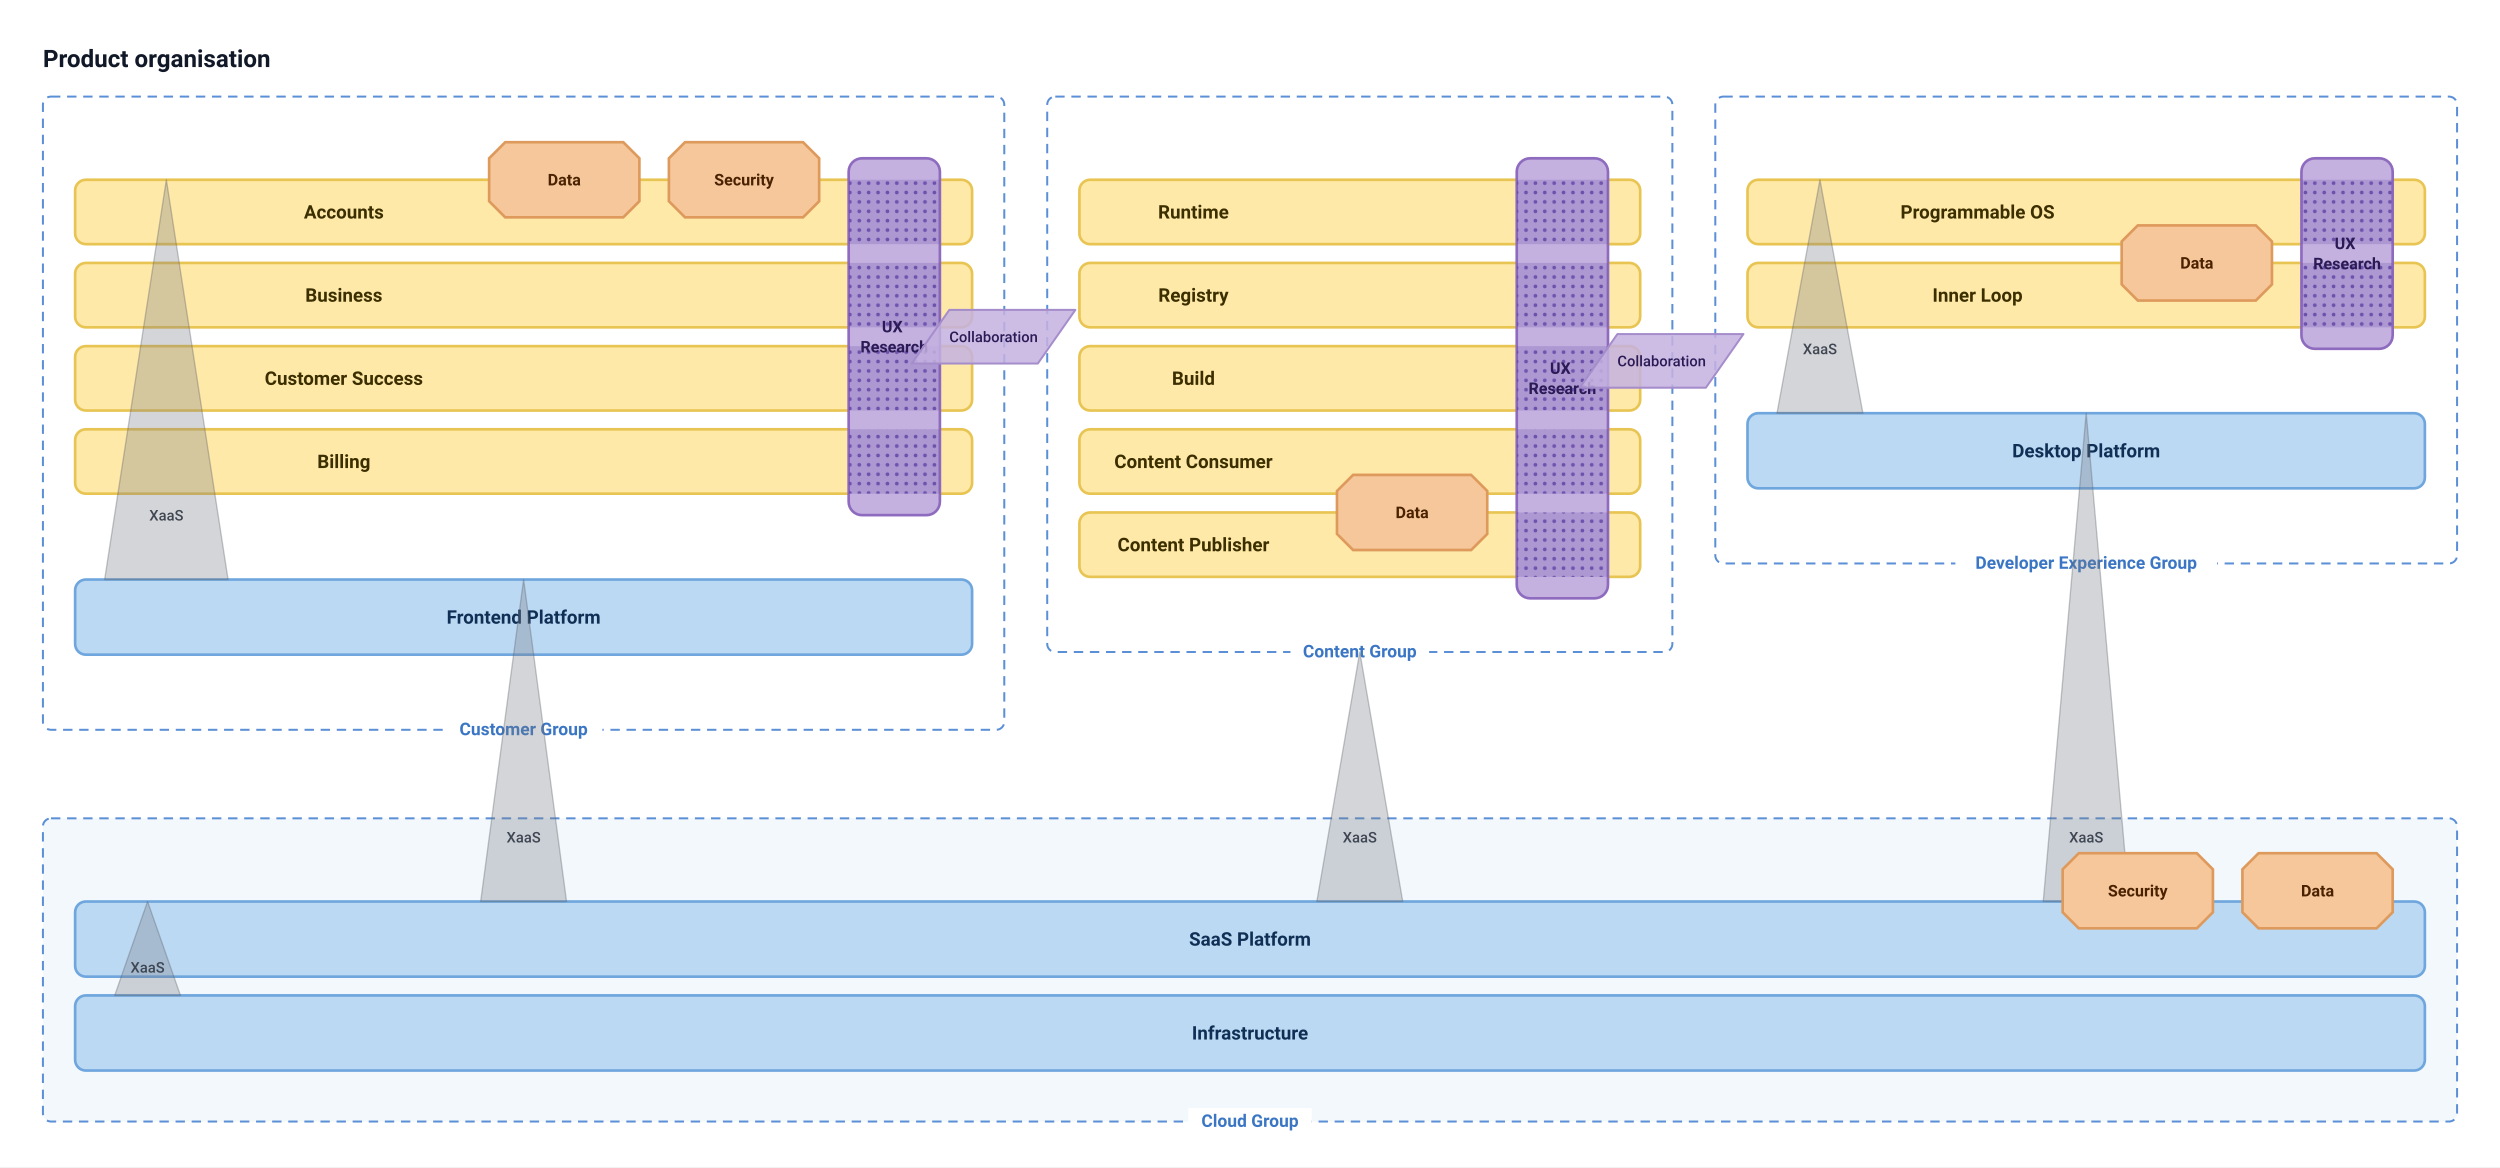
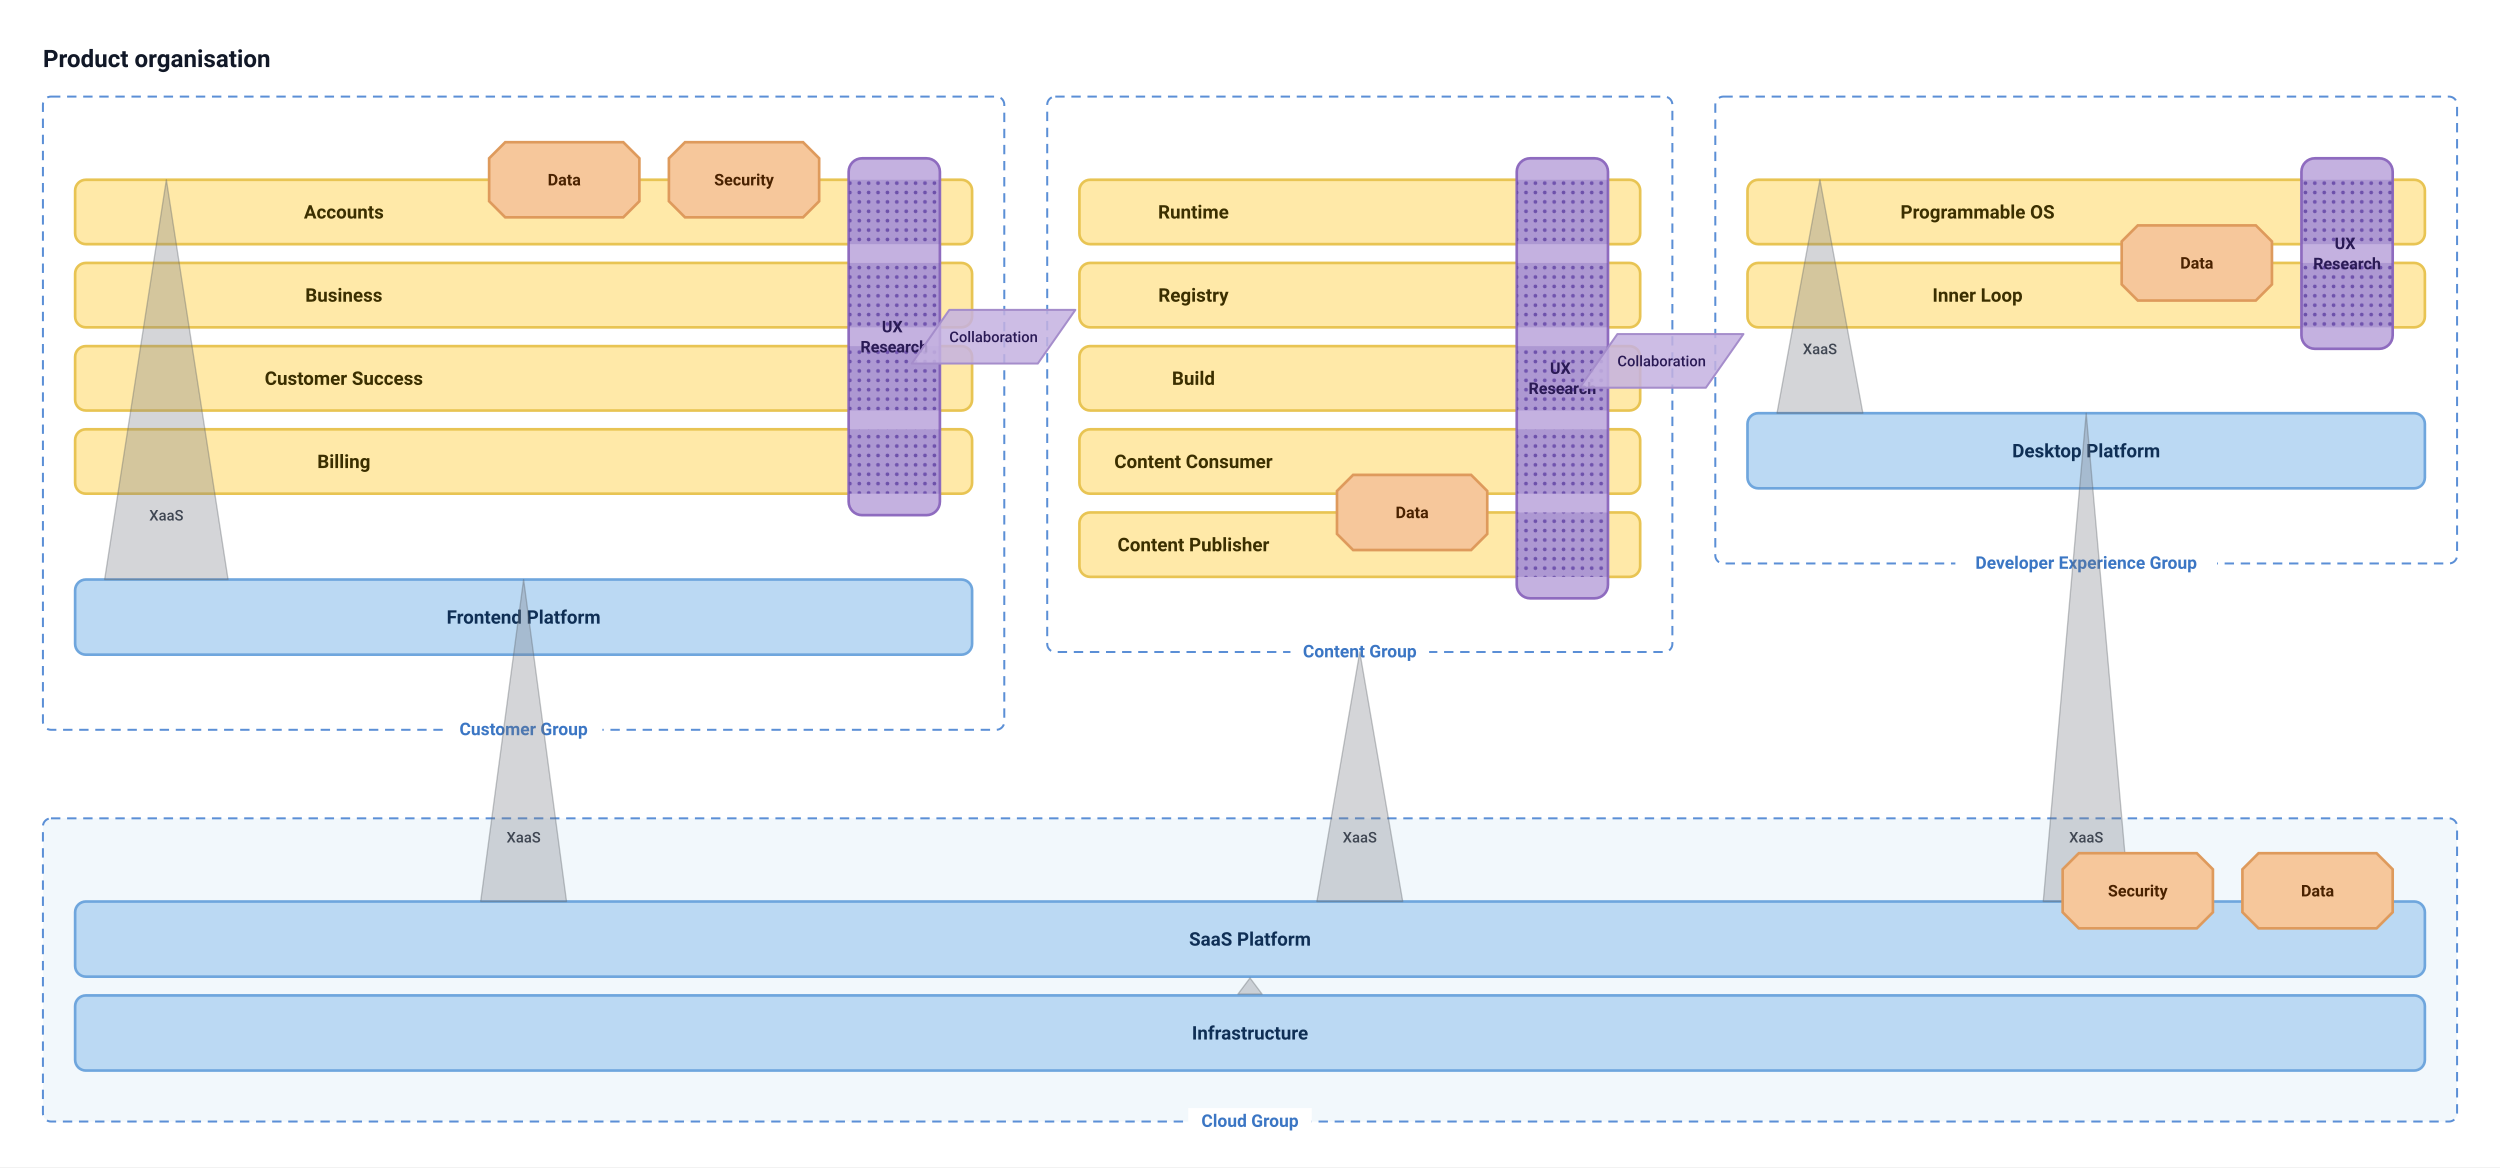
<svg xmlns="http://www.w3.org/2000/svg" width="1863.52" height="870" viewBox="0 0 1863.52 870" font-family="system-ui, -apple-system, &quot;Segoe UI&quot;, Roboto, Helvetica, Arial, sans-serif" role="img" aria-label="Product organisation" data-teamtopo="0.1.0">
  <defs>
    <pattern id="tt-dots" patternUnits="userSpaceOnUse" width="7" height="7">
      <rect width="7" height="7" fill="rgba(107,79,168,0.25)" />
      <circle cx="3.5" cy="3.5" r="1.4" fill="#6B4FA8" />
    </pattern>
  </defs>
  <rect width="1863.52" height="870" fill="#ffffff" class="tt-bg" />
  <text x="32" y="50" font-size="18" font-weight="700" fill="#111827">Product organisation</text>
  <g class="tt-frames">
    <g class="tt-frame tt-group" data-id="customer">
      <rect x="32" y="72" width="716.6" height="472" rx="6" fill="none" stroke="#5B8FD6" stroke-width="1.5" stroke-dasharray="7 5" />
      <rect x="331.6" y="534" width="117.4" height="20" fill="#ffffff" />
      <text x="390.3" y="548" text-anchor="middle" font-size="13" font-weight="600" fill="#3b76c4">Customer Group</text>
    </g>
    <g class="tt-frame tt-group" data-id="content">
      <rect x="780.6" y="72" width="466" height="414" rx="6" fill="none" stroke="#5B8FD6" stroke-width="1.5" stroke-dasharray="7 5" />
      <rect x="961.92" y="476" width="103.36" height="20" fill="#ffffff" />
      <text x="1013.6" y="490" text-anchor="middle" font-size="13" font-weight="600" fill="#3b76c4">Content Group</text>
    </g>
    <g class="tt-frame tt-group" data-id="devexp">
      <rect x="1278.6" y="72" width="552.92" height="348" rx="6" fill="none" stroke="#5B8FD6" stroke-width="1.5" stroke-dasharray="7 5" />
      <rect x="1457.555" y="410" width="195.01" height="20" fill="#ffffff" />
      <text x="1555.06" y="424" text-anchor="middle" font-size="13" font-weight="600" fill="#3b76c4">Developer Experience Group</text>
    </g>
    <g class="tt-frame tt-platform" data-id="cloud">
      <rect x="32" y="610" width="1799.52" height="226" rx="6" fill="rgba(187,217,243,0.18)" stroke="#5B8FD6" stroke-width="1.5" stroke-dasharray="7 5" />
      <rect x="885.735" y="826" width="92.05" height="20" fill="#ffffff" />
      <text x="931.76" y="840" text-anchor="middle" font-size="13" font-weight="600" fill="#3b76c4">Cloud Group</text>
    </g>
  </g>
  <g class="tt-lanes">
    <g class="tt-node tt-platform" data-id="frontend">
      <rect x="56" y="432" width="668.6" height="56" rx="8" fill="#BBD9F3" stroke="#6FA6DD" stroke-width="2" />
      <text x="390.3" y="464.9" text-anchor="middle" font-size="14" fill="#0f2f55" font-weight="600">
        <tspan x="390.3" dy="0">Frontend Platform</tspan>
      </text>
    </g>
    <g class="tt-node tt-platform" data-id="desktop">
      <rect x="1302.6" y="308" width="504.92" height="56" rx="8" fill="#BBD9F3" stroke="#6FA6DD" stroke-width="2" />
      <text x="1555.06" y="340.9" text-anchor="middle" font-size="14" fill="#0f2f55" font-weight="600">
        <tspan x="1555.06" dy="0">Desktop Platform</tspan>
      </text>
    </g>
    <g class="tt-node tt-platform" data-id="saas">
      <rect x="56" y="672" width="1751.52" height="56" rx="8" fill="#BBD9F3" stroke="#6FA6DD" stroke-width="2" />
      <text x="931.76" y="704.9" text-anchor="middle" font-size="14" fill="#0f2f55" font-weight="600">
        <tspan x="931.76" dy="0">SaaS Platform</tspan>
      </text>
    </g>
    <g class="tt-node tt-platform" data-id="infra">
      <rect x="56" y="742" width="1751.52" height="56" rx="8" fill="#BBD9F3" stroke="#6FA6DD" stroke-width="2" />
      <text x="931.76" y="774.9" text-anchor="middle" font-size="14" fill="#0f2f55" font-weight="600">
        <tspan x="931.76" dy="0">Infrastructure</tspan>
      </text>
    </g>
    <g class="tt-node tt-stream" data-id="accounts">
      <rect x="56" y="134" width="668.6" height="48" rx="8" fill="#FFE9A8" stroke="#E8C453" stroke-width="2" />
      <text x="256.3" y="162.9" text-anchor="middle" font-size="14" fill="#3b2f00" font-weight="600">
        <tspan x="256.3" dy="0">Accounts</tspan>
      </text>
    </g>
    <g class="tt-node tt-stream" data-id="business">
      <rect x="56" y="196" width="668.6" height="48" rx="8" fill="#FFE9A8" stroke="#E8C453" stroke-width="2" />
      <text x="256.3" y="224.9" text-anchor="middle" font-size="14" fill="#3b2f00" font-weight="600">
        <tspan x="256.3" dy="0">Business</tspan>
      </text>
    </g>
    <g class="tt-node tt-stream" data-id="success">
      <rect x="56" y="258" width="668.6" height="48" rx="8" fill="#FFE9A8" stroke="#E8C453" stroke-width="2" />
      <text x="256.3" y="286.9" text-anchor="middle" font-size="14" fill="#3b2f00" font-weight="600">
        <tspan x="256.3" dy="0">Customer Success</tspan>
      </text>
    </g>
    <g class="tt-node tt-stream" data-id="billing">
      <rect x="56" y="320" width="668.6" height="48" rx="8" fill="#FFE9A8" stroke="#E8C453" stroke-width="2" />
      <text x="256.3" y="348.9" text-anchor="middle" font-size="14" fill="#3b2f00" font-weight="600">
        <tspan x="256.3" dy="0">Billing</tspan>
      </text>
    </g>
    <g class="tt-node tt-stream" data-id="runtime">
      <rect x="804.6" y="134" width="418" height="48" rx="8" fill="#FFE9A8" stroke="#E8C453" stroke-width="2" />
      <text x="889.6" y="162.9" text-anchor="middle" font-size="14" fill="#3b2f00" font-weight="600">
        <tspan x="889.6" dy="0">Runtime</tspan>
      </text>
    </g>
    <g class="tt-node tt-stream" data-id="registry">
      <rect x="804.6" y="196" width="418" height="48" rx="8" fill="#FFE9A8" stroke="#E8C453" stroke-width="2" />
      <text x="889.6" y="224.9" text-anchor="middle" font-size="14" fill="#3b2f00" font-weight="600">
        <tspan x="889.6" dy="0">Registry</tspan>
      </text>
    </g>
    <g class="tt-node tt-stream" data-id="build">
      <rect x="804.6" y="258" width="418" height="48" rx="8" fill="#FFE9A8" stroke="#E8C453" stroke-width="2" />
      <text x="889.6" y="286.9" text-anchor="middle" font-size="14" fill="#3b2f00" font-weight="600">
        <tspan x="889.6" dy="0">Build</tspan>
      </text>
    </g>
    <g class="tt-node tt-stream" data-id="consumer">
      <rect x="804.6" y="320" width="418" height="48" rx="8" fill="#FFE9A8" stroke="#E8C453" stroke-width="2" />
      <text x="889.6" y="348.9" text-anchor="middle" font-size="14" fill="#3b2f00" font-weight="600">
        <tspan x="889.6" dy="0">Content Consumer</tspan>
      </text>
    </g>
    <g class="tt-node tt-stream" data-id="publisher">
      <rect x="804.6" y="382" width="418" height="48" rx="8" fill="#FFE9A8" stroke="#E8C453" stroke-width="2" />
      <text x="889.6" y="410.9" text-anchor="middle" font-size="14" fill="#3b2f00" font-weight="600">
        <tspan x="889.6" dy="0">Content Publisher</tspan>
      </text>
    </g>
    <g class="tt-node tt-stream" data-id="pos">
      <rect x="1302.6" y="134" width="504.92" height="48" rx="8" fill="#FFE9A8" stroke="#E8C453" stroke-width="2" />
      <text x="1474.06" y="162.9" text-anchor="middle" font-size="14" fill="#3b2f00" font-weight="600">
        <tspan x="1474.06" dy="0">Programmable OS</tspan>
      </text>
    </g>
    <g class="tt-node tt-stream" data-id="inner">
      <rect x="1302.6" y="196" width="504.92" height="48" rx="8" fill="#FFE9A8" stroke="#E8C453" stroke-width="2" />
      <text x="1474.06" y="224.9" text-anchor="middle" font-size="14" fill="#3b2f00" font-weight="600">
        <tspan x="1474.06" dy="0">Inner Loop</tspan>
      </text>
    </g>
  </g>
  <g class="tt-xaas">
    <g class="tt-edge tt-xaas">
      <polygon points="170,432 78,432 124,134" fill="rgba(120,124,132,0.32)" stroke="rgba(90,94,102,0.35)" stroke-width="1" stroke-linejoin="round" />
      <text x="124" y="388" text-anchor="middle" font-size="11" font-weight="500" fill="#3f4652" stroke="none" stroke-width="3" paint-order="stroke" stroke-linejoin="round">XaaS</text>
    </g>
    <g class="tt-edge tt-xaas">
      <polygon points="1388.6,308 1324.6,308 1356.6,134" fill="rgba(120,124,132,0.32)" stroke="rgba(90,94,102,0.35)" stroke-width="1" stroke-linejoin="round" />
      <text x="1356.6" y="264" text-anchor="middle" font-size="11" font-weight="500" fill="#3f4652" stroke="none" stroke-width="3" paint-order="stroke" stroke-linejoin="round">XaaS</text>
    </g>
    <g class="tt-edge tt-xaas">
-       <polygon points="134.5,742 85.5,742 110,672" fill="rgba(120,124,132,0.32)" stroke="rgba(90,94,102,0.35)" stroke-width="1" stroke-linejoin="round" />
-       <text x="110" y="725" text-anchor="middle" font-size="11" font-weight="500" fill="#3f4652" stroke="none" stroke-width="3" paint-order="stroke" stroke-linejoin="round">XaaS</text>
+       <polygon points="922.76,741 940.76,741 931.76,729" fill="rgba(120,124,132,0.32)" stroke="rgba(90,94,102,0.35)" stroke-width="1" stroke-linejoin="round" />
    </g>
    <g class="tt-edge tt-xaas">
      <polygon points="422.3,672 358.3,672 390.3,432" fill="rgba(120,124,132,0.32)" stroke="rgba(90,94,102,0.35)" stroke-width="1" stroke-linejoin="round" />
      <text x="390.3" y="628" text-anchor="middle" font-size="11" font-weight="500" fill="#3f4652" stroke="none" stroke-width="3" paint-order="stroke" stroke-linejoin="round">XaaS</text>
    </g>
    <g class="tt-edge tt-xaas">
      <polygon points="1587.06,672 1523.06,672 1555.06,308" fill="rgba(120,124,132,0.32)" stroke="rgba(90,94,102,0.35)" stroke-width="1" stroke-linejoin="round" />
      <text x="1555.06" y="628" text-anchor="middle" font-size="11" font-weight="500" fill="#3f4652" stroke="none" stroke-width="3" paint-order="stroke" stroke-linejoin="round">XaaS</text>
    </g>
    <g class="tt-edge tt-xaas">
      <polygon points="1045.6,672 981.6,672 1013.6,486" fill="rgba(120,124,132,0.32)" stroke="rgba(90,94,102,0.35)" stroke-width="1" stroke-linejoin="round" />
      <text x="1013.6" y="628" text-anchor="middle" font-size="11" font-weight="500" fill="#3f4652" stroke="none" stroke-width="3" paint-order="stroke" stroke-linejoin="round">XaaS</text>
    </g>
  </g>
  <g class="tt-overlays">
    <g class="tt-node tt-subsystem" data-id="data1">
      <path d="M376.6,106 H464.6 L476.6,118 V150 L464.6,162 H376.6 L364.6,150 V118 Z" fill="#F6C79B" stroke="#DE9A5C" stroke-width="2" />
      <text x="420.6" y="138.2" text-anchor="middle" font-size="12" fill="#4a2200" font-weight="600">
        <tspan x="420.6" dy="0">Data</tspan>
      </text>
    </g>
    <g class="tt-node tt-subsystem" data-id="sec1">
      <path d="M510.6,106 H598.6 L610.6,118 V150 L598.6,162 H510.6 L498.6,150 V118 Z" fill="#F6C79B" stroke="#DE9A5C" stroke-width="2" />
      <text x="554.6" y="138.2" text-anchor="middle" font-size="12" fill="#4a2200" font-weight="600">
        <tspan x="554.6" dy="0">Security</tspan>
      </text>
    </g>
    <g class="tt-node tt-subsystem" data-id="data2">
      <path d="M1008.6,354 H1096.6 L1108.6,366 V398 L1096.6,410 H1008.6 L996.6,398 V366 Z" fill="#F6C79B" stroke="#DE9A5C" stroke-width="2" />
      <text x="1052.6" y="386.2" text-anchor="middle" font-size="12" fill="#4a2200" font-weight="600">
        <tspan x="1052.6" dy="0">Data</tspan>
      </text>
    </g>
    <g class="tt-node tt-subsystem" data-id="data3">
      <path d="M1593.52,168 H1681.52 L1693.52,180 V212 L1681.52,224 H1593.52 L1581.52,212 V180 Z" fill="#F6C79B" stroke="#DE9A5C" stroke-width="2" />
      <text x="1637.52" y="200.2" text-anchor="middle" font-size="12" fill="#4a2200" font-weight="600">
        <tspan x="1637.52" dy="0">Data</tspan>
      </text>
    </g>
    <g class="tt-node tt-subsystem" data-id="sec2">
      <path d="M1549.52,636 H1637.52 L1649.52,648 V680 L1637.52,692 H1549.52 L1537.52,680 V648 Z" fill="#F6C79B" stroke="#DE9A5C" stroke-width="2" />
      <text x="1593.52" y="668.2" text-anchor="middle" font-size="12" fill="#4a2200" font-weight="600">
        <tspan x="1593.52" dy="0">Security</tspan>
      </text>
    </g>
    <g class="tt-node tt-subsystem" data-id="data4">
      <path d="M1683.52,636 H1771.52 L1783.52,648 V680 L1771.52,692 H1683.52 L1671.52,680 V648 Z" fill="#F6C79B" stroke="#DE9A5C" stroke-width="2" />
      <text x="1727.52" y="668.2" text-anchor="middle" font-size="12" fill="#4a2200" font-weight="600">
        <tspan x="1727.52" dy="0">Data</tspan>
      </text>
    </g>
    <g class="tt-node tt-enabling" data-id="ux1">
      <rect x="632.6" y="118" width="68" height="266" rx="10" fill="#C4B1E0" stroke="#8E6BBF" stroke-width="2" />
    </g>
    <g class="tt-node tt-enabling" data-id="ux2">
      <rect x="1130.6" y="118" width="68" height="328" rx="10" fill="#C4B1E0" stroke="#8E6BBF" stroke-width="2" />
    </g>
    <g class="tt-node tt-enabling" data-id="ux3">
      <rect x="1715.52" y="118" width="68" height="142" rx="10" fill="#C4B1E0" stroke="#8E6BBF" stroke-width="2" />
    </g>
  </g>
  <g class="tt-facilitating">
    <g class="tt-edge tt-facilitating">
      <rect x="632.6" y="134" width="68" height="48" fill="url(#tt-dots)" />
    </g>
    <g class="tt-edge tt-facilitating">
      <rect x="632.6" y="196" width="68" height="48" fill="url(#tt-dots)" />
    </g>
    <g class="tt-edge tt-facilitating">
      <rect x="632.6" y="258" width="68" height="48" fill="url(#tt-dots)" />
    </g>
    <g class="tt-edge tt-facilitating">
      <rect x="632.6" y="320" width="68" height="48" fill="url(#tt-dots)" />
    </g>
    <g class="tt-edge tt-facilitating">
      <rect x="1130.6" y="134" width="68" height="48" fill="url(#tt-dots)" />
    </g>
    <g class="tt-edge tt-facilitating">
      <rect x="1130.6" y="196" width="68" height="48" fill="url(#tt-dots)" />
    </g>
    <g class="tt-edge tt-facilitating">
      <rect x="1130.6" y="258" width="68" height="48" fill="url(#tt-dots)" />
    </g>
    <g class="tt-edge tt-facilitating">
      <rect x="1130.6" y="320" width="68" height="48" fill="url(#tt-dots)" />
    </g>
    <g class="tt-edge tt-facilitating">
      <rect x="1130.6" y="382" width="68" height="48" fill="url(#tt-dots)" />
    </g>
    <g class="tt-edge tt-facilitating">
      <rect x="1715.52" y="134" width="68" height="48" fill="url(#tt-dots)" />
    </g>
    <g class="tt-edge tt-facilitating">
      <rect x="1715.52" y="196" width="68" height="48" fill="url(#tt-dots)" />
    </g>
  </g>
  <g class="tt-overlay-labels">
    <g class="tt-node tt-enabling" data-id="ux1">
      <text x="666.6" y="247.7" text-anchor="middle" font-size="12" fill="#2a1a55" font-weight="600">
        <tspan x="666.6" dy="0">UX</tspan>
        <tspan x="666.6" dy="15">Research</tspan>
      </text>
    </g>
    <g class="tt-node tt-enabling" data-id="ux2">
      <text x="1164.6" y="278.7" text-anchor="middle" font-size="12" fill="#2a1a55" font-weight="600">
        <tspan x="1164.6" dy="0">UX</tspan>
        <tspan x="1164.6" dy="15">Research</tspan>
      </text>
    </g>
    <g class="tt-node tt-enabling" data-id="ux3">
      <text x="1749.52" y="185.7" text-anchor="middle" font-size="12" fill="#2a1a55" font-weight="600">
        <tspan x="1749.52" dy="0">UX</tspan>
        <tspan x="1749.52" dy="15">Research</tspan>
      </text>
    </g>
  </g>
  <g class="tt-collaboration">
    <g class="tt-edge tt-collaboration">
      <polygon points="707.62,231 801.58,231 773.58,271 679.62,271" fill="rgba(196,177,224,0.85)" stroke="#A58DCB" stroke-width="1.5" stroke-linejoin="round" />
      <text x="740.6" y="255" text-anchor="middle" font-size="11" font-weight="500" fill="#2a1a55" stroke="none" stroke-width="3" paint-order="stroke" stroke-linejoin="round">Collaboration</text>
    </g>
    <g class="tt-edge tt-collaboration">
      <polygon points="1205.62,249 1299.58,249 1271.58,289 1177.62,289" fill="rgba(196,177,224,0.85)" stroke="#A58DCB" stroke-width="1.5" stroke-linejoin="round" />
      <text x="1238.6" y="273" text-anchor="middle" font-size="11" font-weight="500" fill="#2a1a55" stroke="none" stroke-width="3" paint-order="stroke" stroke-linejoin="round">Collaboration</text>
    </g>
  </g>
</svg>
